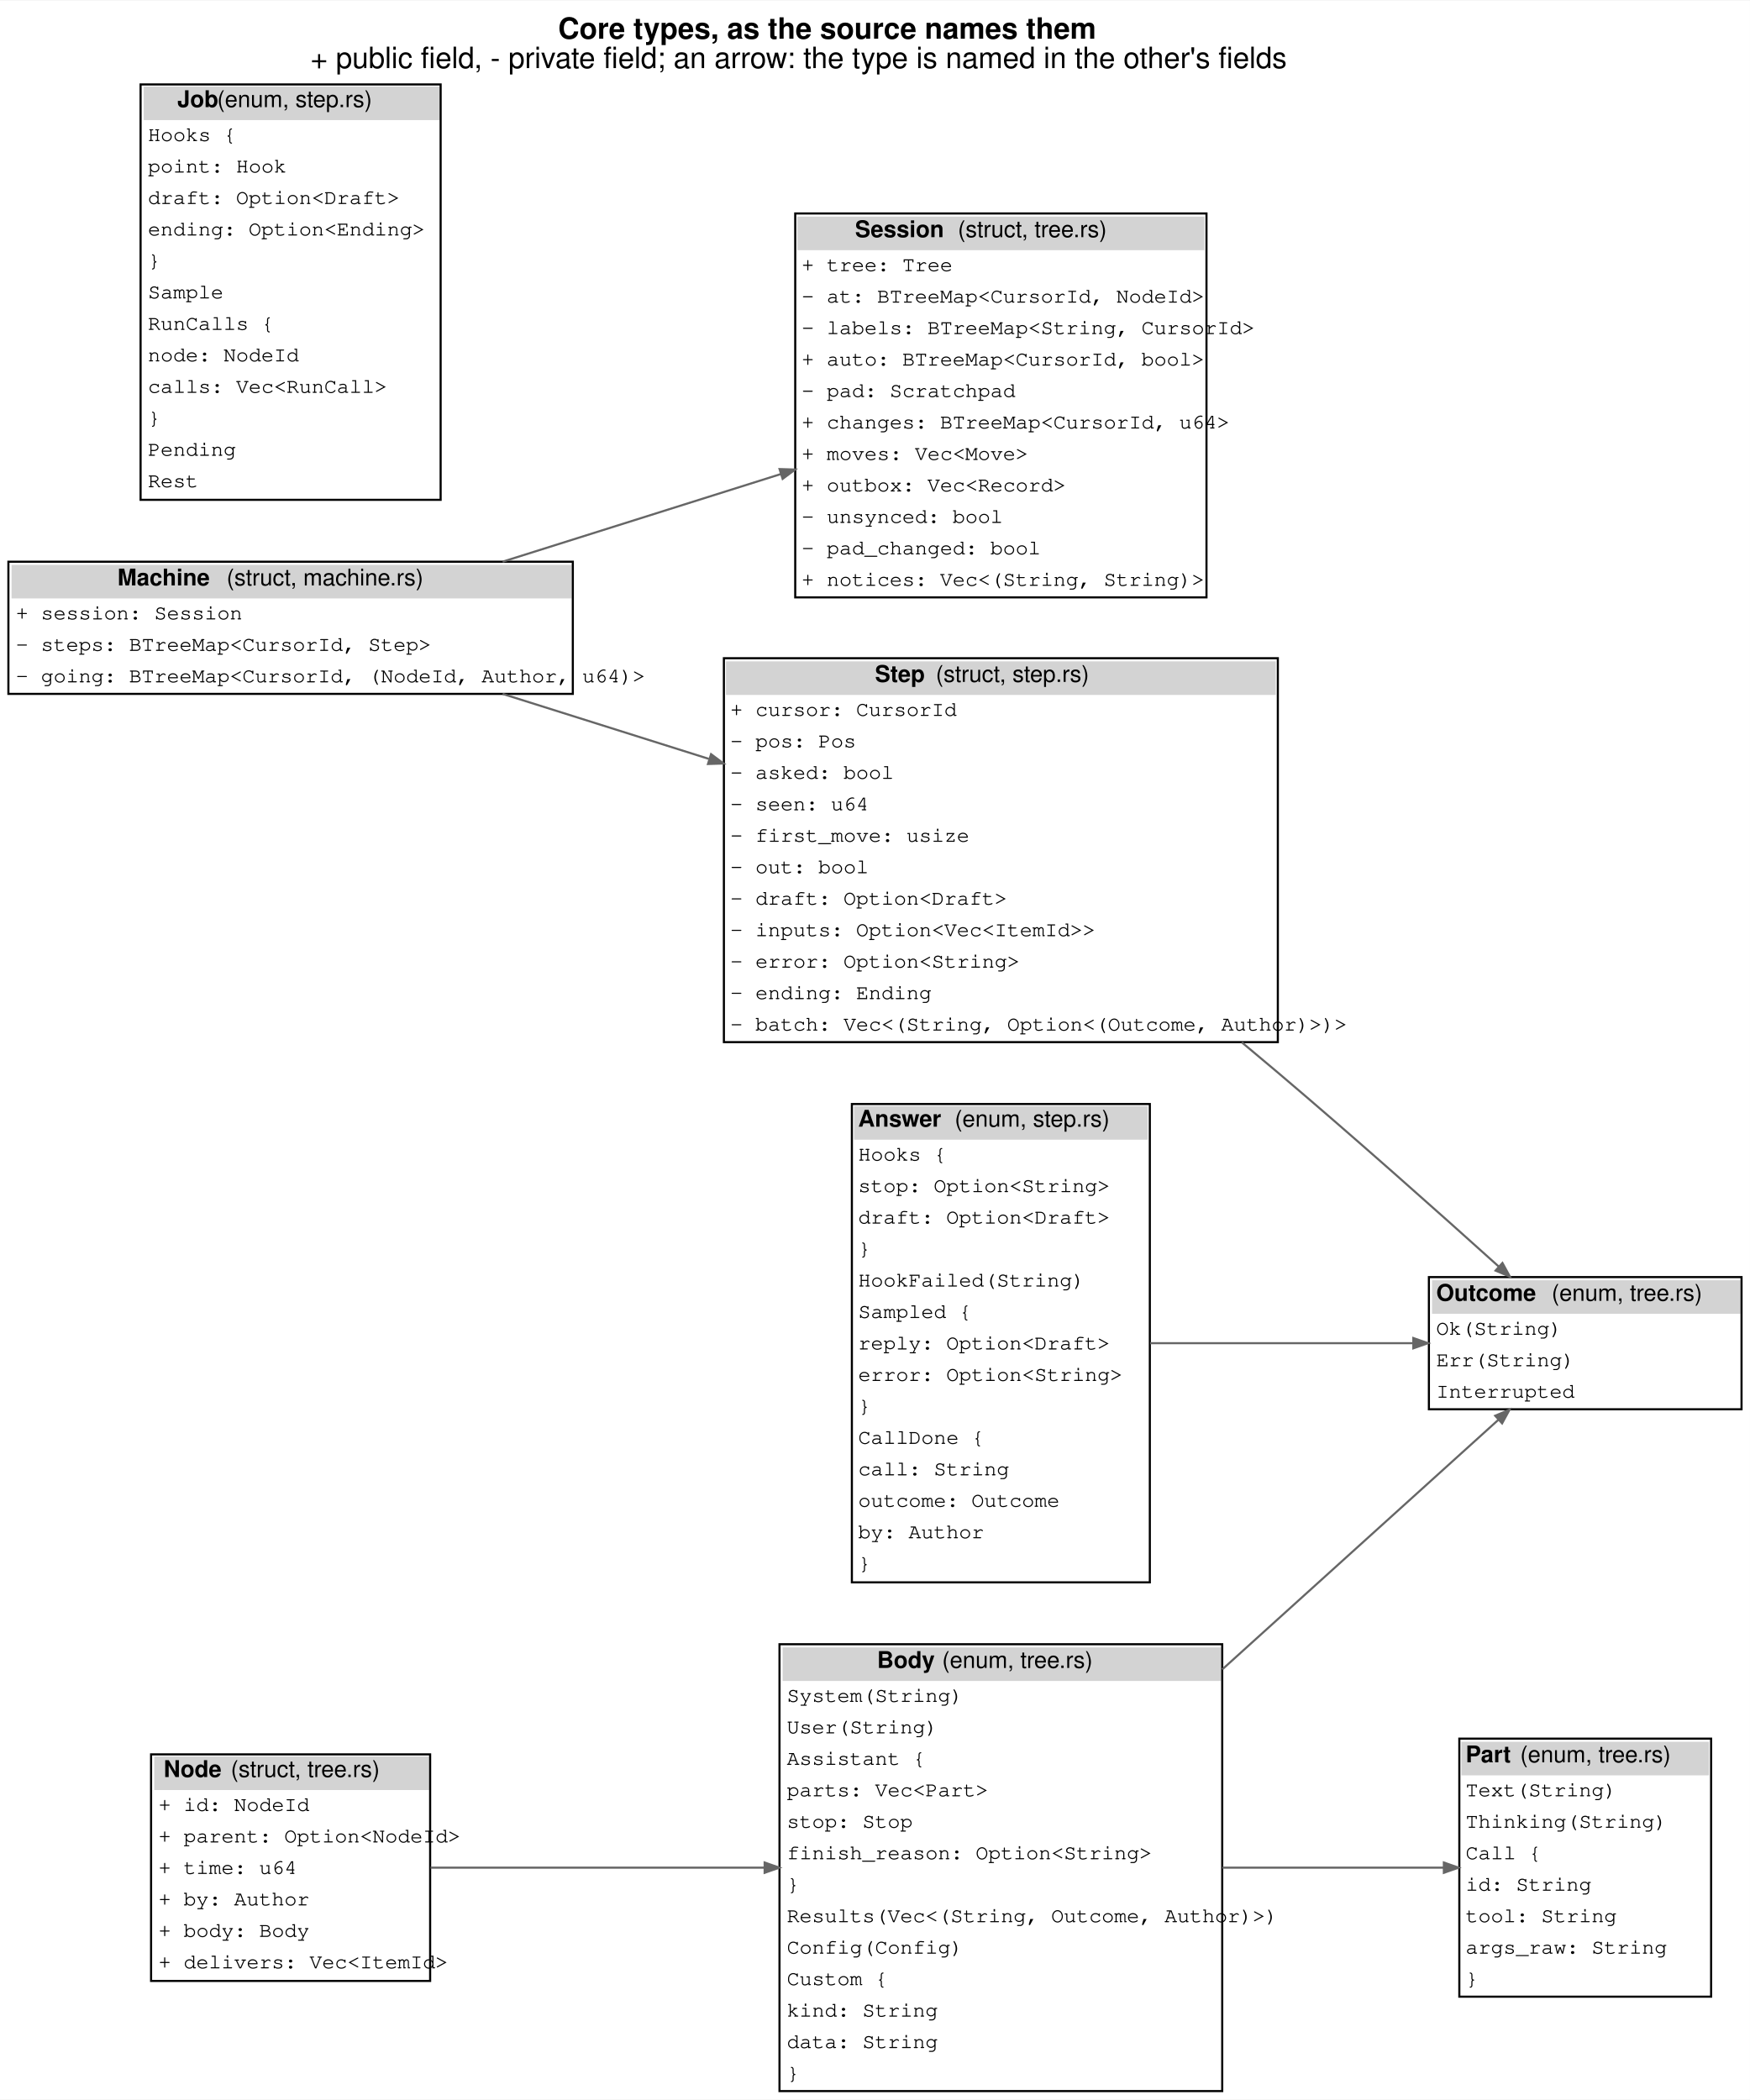
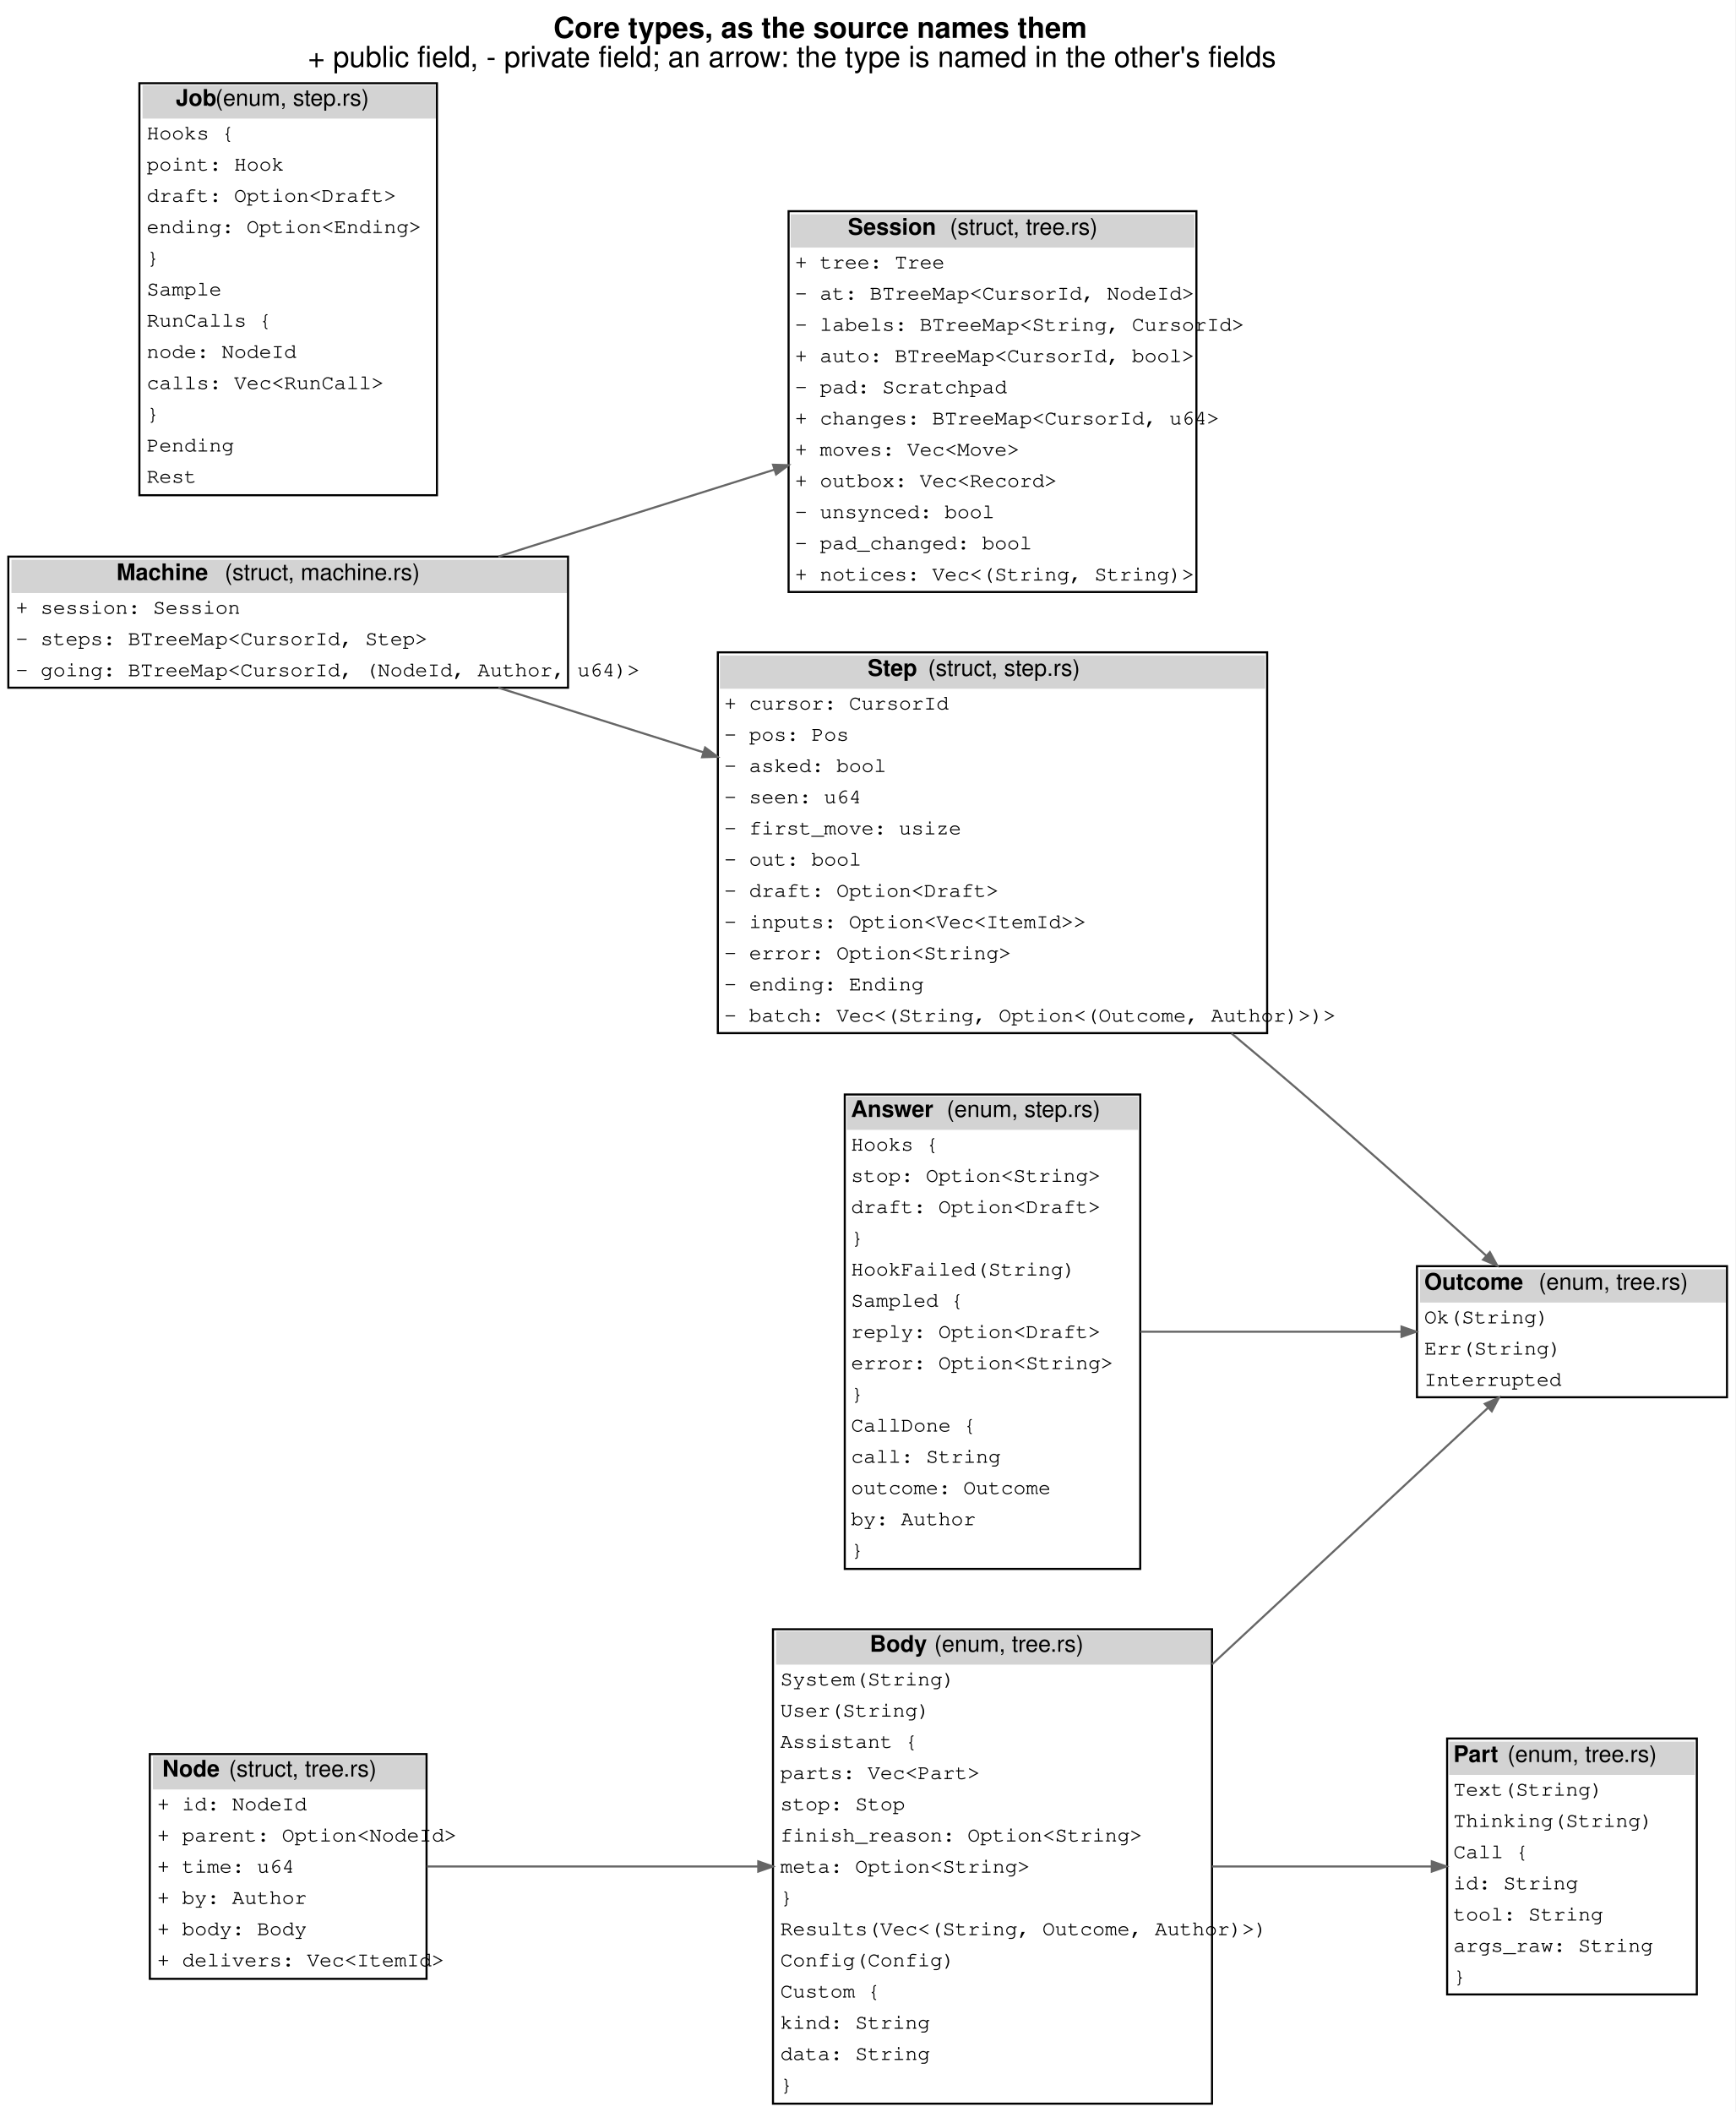
- <svg xmlns="http://www.w3.org/2000/svg" width="834pt" height="1001pt" viewBox="0.00 0.00 834.00 1000.50">
-   <g id="graph0" class="graph" transform="scale(1 1) rotate(0) translate(4 996.5)">
-     <polygon fill="white" stroke="transparent" points="-4,4 -4,-996.5 830,-996.5 830,4 -4,4" />
-     <text text-anchor="start" x="262" y="-978.3" font-family="Helvetica,sans-Serif" font-weight="bold" font-size="14.00">Core types, as the source names them</text>
-     <text text-anchor="start" x="144" y="-964.3" font-family="Helvetica,sans-Serif" font-size="14.00">+ public field, - private field; an arrow: the type is named in the other's fields</text>
+ <svg xmlns="http://www.w3.org/2000/svg" width="834pt" height="1015pt" viewBox="0.00 0.00 834.00 1015.00">
+   <g id="graph0" class="graph" transform="scale(1 1) rotate(0) translate(4 1011)">
+     <polygon fill="white" stroke="transparent" points="-4,4 -4,-1011 830,-1011 830,4 -4,4" />
+     <text text-anchor="start" x="262" y="-992.8" font-family="Helvetica,sans-Serif" font-weight="bold" font-size="14.00">Core types, as the source names them</text>
+     <text text-anchor="start" x="144" y="-978.8" font-family="Helvetica,sans-Serif" font-size="14.00">+ public field, - private field; an arrow: the type is named in the other's fields</text>
    <g id="node1" class="node">
-       <polygon fill="lightgray" stroke="transparent" points="369,-195.5 369,-211.5 578,-211.5 578,-195.5 369,-195.5" />
-       <text text-anchor="start" x="414" y="-201.7" font-family="Helvetica,sans-Serif" font-weight="bold" font-size="11.00">Body</text>
-       <text text-anchor="start" x="445" y="-201.7" font-family="Helvetica,sans-Serif" font-size="11.00"> (enum, tree.rs)</text>
-       <text text-anchor="start" x="371" y="-185.5" font-family="Courier,monospace" font-size="10.00">System(String)</text>
-       <text text-anchor="start" x="371" y="-170.5" font-family="Courier,monospace" font-size="10.00">User(String)</text>
-       <text text-anchor="start" x="371" y="-155.5" font-family="Courier,monospace" font-size="10.00">Assistant {</text>
-       <text text-anchor="start" x="371" y="-140.5" font-family="Courier,monospace" font-size="10.00">    parts: Vec&lt;Part&gt;</text>
-       <text text-anchor="start" x="371" y="-125.5" font-family="Courier,monospace" font-size="10.00">    stop: Stop</text>
-       <text text-anchor="start" x="371" y="-110.5" font-family="Courier,monospace" font-size="10.00">    finish_reason: Option&lt;String&gt;</text>
-       <text text-anchor="start" x="371" y="-95.5" font-family="Courier,monospace" font-size="10.00">}</text>
-       <text text-anchor="start" x="371" y="-80.5" font-family="Courier,monospace" font-size="10.00">Results(Vec&lt;(String, Outcome, Author)&gt;)</text>
-       <text text-anchor="start" x="371" y="-65.5" font-family="Courier,monospace" font-size="10.00">Config(Config)</text>
-       <text text-anchor="start" x="371" y="-50.5" font-family="Courier,monospace" font-size="10.00">Custom {</text>
-       <text text-anchor="start" x="371" y="-35.5" font-family="Courier,monospace" font-size="10.00">    kind: String</text>
-       <text text-anchor="start" x="371" y="-20.5" font-family="Courier,monospace" font-size="10.00">    data: String</text>
-       <text text-anchor="start" x="371" y="-5.5" font-family="Courier,monospace" font-size="10.00">}</text>
-       <polygon fill="none" stroke="black" points="367.5,0 367.5,-213 578.5,-213 578.5,0 367.5,0" />
+       <polygon fill="lightgray" stroke="transparent" points="369,-211 369,-227 578,-227 578,-211 369,-211" />
+       <text text-anchor="start" x="414" y="-217.2" font-family="Helvetica,sans-Serif" font-weight="bold" font-size="11.00">Body</text>
+       <text text-anchor="start" x="445" y="-217.2" font-family="Helvetica,sans-Serif" font-size="11.00"> (enum, tree.rs)</text>
+       <text text-anchor="start" x="371" y="-201" font-family="Courier,monospace" font-size="10.00">System(String)</text>
+       <text text-anchor="start" x="371" y="-186" font-family="Courier,monospace" font-size="10.00">User(String)</text>
+       <text text-anchor="start" x="371" y="-171" font-family="Courier,monospace" font-size="10.00">Assistant {</text>
+       <text text-anchor="start" x="371" y="-156" font-family="Courier,monospace" font-size="10.00">    parts: Vec&lt;Part&gt;</text>
+       <text text-anchor="start" x="371" y="-141" font-family="Courier,monospace" font-size="10.00">    stop: Stop</text>
+       <text text-anchor="start" x="371" y="-126" font-family="Courier,monospace" font-size="10.00">    finish_reason: Option&lt;String&gt;</text>
+       <text text-anchor="start" x="371" y="-111" font-family="Courier,monospace" font-size="10.00">    meta: Option&lt;String&gt;</text>
+       <text text-anchor="start" x="371" y="-96" font-family="Courier,monospace" font-size="10.00">}</text>
+       <text text-anchor="start" x="371" y="-81" font-family="Courier,monospace" font-size="10.00">Results(Vec&lt;(String, Outcome, Author)&gt;)</text>
+       <text text-anchor="start" x="371" y="-66" font-family="Courier,monospace" font-size="10.00">Config(Config)</text>
+       <text text-anchor="start" x="371" y="-51" font-family="Courier,monospace" font-size="10.00">Custom {</text>
+       <text text-anchor="start" x="371" y="-36" font-family="Courier,monospace" font-size="10.00">    kind: String</text>
+       <text text-anchor="start" x="371" y="-21" font-family="Courier,monospace" font-size="10.00">    data: String</text>
+       <text text-anchor="start" x="371" y="-6" font-family="Courier,monospace" font-size="10.00">}</text>
+       <polygon fill="none" stroke="black" points="367.5,0 367.5,-228 578.5,-228 578.5,0 367.5,0" />
    </g>
    <g id="node8" class="node">
-       <polygon fill="lightgray" stroke="transparent" points="678.5,-370.5 678.5,-386.5 825.5,-386.5 825.5,-370.5 678.5,-370.5" />
-       <text text-anchor="start" x="680.5" y="-376.7" font-family="Helvetica,sans-Serif" font-weight="bold" font-size="11.00">Outcome</text>
-       <text text-anchor="start" x="735.5" y="-376.7" font-family="Helvetica,sans-Serif" font-size="11.00"> (enum, tree.rs)</text>
-       <text text-anchor="start" x="680.5" y="-360.5" font-family="Courier,monospace" font-size="10.00">Ok(String)</text>
-       <text text-anchor="start" x="680.5" y="-345.5" font-family="Courier,monospace" font-size="10.00">Err(String)</text>
-       <text text-anchor="start" x="680.5" y="-330.5" font-family="Courier,monospace" font-size="10.00">Interrupted</text>
-       <polygon fill="none" stroke="black" points="677,-325 677,-388 826,-388 826,-325 677,-325" />
+       <polygon fill="lightgray" stroke="transparent" points="678.5,-385 678.5,-401 825.5,-401 825.5,-385 678.5,-385" />
+       <text text-anchor="start" x="680.5" y="-391.2" font-family="Helvetica,sans-Serif" font-weight="bold" font-size="11.00">Outcome</text>
+       <text text-anchor="start" x="735.5" y="-391.2" font-family="Helvetica,sans-Serif" font-size="11.00"> (enum, tree.rs)</text>
+       <text text-anchor="start" x="680.5" y="-375" font-family="Courier,monospace" font-size="10.00">Ok(String)</text>
+       <text text-anchor="start" x="680.5" y="-360" font-family="Courier,monospace" font-size="10.00">Err(String)</text>
+       <text text-anchor="start" x="680.5" y="-345" font-family="Courier,monospace" font-size="10.00">Interrupted</text>
+       <polygon fill="none" stroke="black" points="677,-339.5 677,-402.5 826,-402.5 826,-339.5 677,-339.5" />
    </g>
    <g id="edge2" class="edge">
-       <path fill="none" stroke="#666666" d="M578.53,-201.01C624.4,-242.49 675.55,-288.73 710.05,-319.92" />
-       <polygon fill="#666666" stroke="#666666" points="708.6,-321.92 715.44,-324.8 711.89,-318.29 708.6,-321.92" />
+       <path fill="none" stroke="#666666" d="M578.53,-211.16C624.84,-254.2 676.52,-302.24 711.03,-334.31" />
+       <polygon fill="#666666" stroke="#666666" points="709.62,-336.34 716.41,-339.32 712.95,-332.76 709.62,-336.34" />
    </g>
    <g id="node9" class="node">
-       <polygon fill="lightgray" stroke="transparent" points="692.5,-150.5 692.5,-166.5 810.5,-166.5 810.5,-150.5 692.5,-150.5" />
-       <text text-anchor="start" x="694.5" y="-156.7" font-family="Helvetica,sans-Serif" font-weight="bold" font-size="11.00">Part</text>
-       <text text-anchor="start" x="720.5" y="-156.7" font-family="Helvetica,sans-Serif" font-size="11.00"> (enum, tree.rs)</text>
-       <text text-anchor="start" x="694.5" y="-140.5" font-family="Courier,monospace" font-size="10.00">Text(String)</text>
-       <text text-anchor="start" x="694.5" y="-125.5" font-family="Courier,monospace" font-size="10.00">Thinking(String)</text>
-       <text text-anchor="start" x="694.5" y="-110.5" font-family="Courier,monospace" font-size="10.00">Call {</text>
-       <text text-anchor="start" x="694.5" y="-95.5" font-family="Courier,monospace" font-size="10.00">    id: String</text>
-       <text text-anchor="start" x="694.5" y="-80.5" font-family="Courier,monospace" font-size="10.00">    tool: String</text>
-       <text text-anchor="start" x="694.5" y="-65.5" font-family="Courier,monospace" font-size="10.00">    args_raw: String</text>
-       <text text-anchor="start" x="694.5" y="-50.5" font-family="Courier,monospace" font-size="10.00">}</text>
-       <polygon fill="none" stroke="black" points="691.5,-45 691.5,-168 811.5,-168 811.5,-45 691.5,-45" />
+       <polygon fill="lightgray" stroke="transparent" points="692.5,-158 692.5,-174 810.5,-174 810.5,-158 692.5,-158" />
+       <text text-anchor="start" x="694.5" y="-164.2" font-family="Helvetica,sans-Serif" font-weight="bold" font-size="11.00">Part</text>
+       <text text-anchor="start" x="720.5" y="-164.2" font-family="Helvetica,sans-Serif" font-size="11.00"> (enum, tree.rs)</text>
+       <text text-anchor="start" x="694.5" y="-148" font-family="Courier,monospace" font-size="10.00">Text(String)</text>
+       <text text-anchor="start" x="694.5" y="-133" font-family="Courier,monospace" font-size="10.00">Thinking(String)</text>
+       <text text-anchor="start" x="694.5" y="-118" font-family="Courier,monospace" font-size="10.00">Call {</text>
+       <text text-anchor="start" x="694.5" y="-103" font-family="Courier,monospace" font-size="10.00">    id: String</text>
+       <text text-anchor="start" x="694.5" y="-88" font-family="Courier,monospace" font-size="10.00">    tool: String</text>
+       <text text-anchor="start" x="694.5" y="-73" font-family="Courier,monospace" font-size="10.00">    args_raw: String</text>
+       <text text-anchor="start" x="694.5" y="-58" font-family="Courier,monospace" font-size="10.00">}</text>
+       <polygon fill="none" stroke="black" points="691.5,-52.5 691.5,-175.5 811.5,-175.5 811.5,-52.5 691.5,-52.5" />
    </g>
    <g id="edge1" class="edge">
-       <path fill="none" stroke="#666666" d="M578.53,-106.5C613.93,-106.5 652.48,-106.5 684.09,-106.5" />
-       <polygon fill="#666666" stroke="#666666" points="684.13,-108.95 691.13,-106.5 684.13,-104.05 684.13,-108.95" />
+       <path fill="none" stroke="#666666" d="M578.53,-114C613.93,-114 652.48,-114 684.09,-114" />
+       <polygon fill="#666666" stroke="#666666" points="684.13,-116.45 691.13,-114 684.13,-111.55 684.13,-116.45" />
    </g>
    <g id="node2" class="node">
-       <polygon fill="lightgray" stroke="transparent" points="69.5,-143.5 69.5,-159.5 200.5,-159.5 200.5,-143.5 69.5,-143.5" />
-       <text text-anchor="start" x="74" y="-149.7" font-family="Helvetica,sans-Serif" font-weight="bold" font-size="11.00">Node</text>
-       <text text-anchor="start" x="106" y="-149.7" font-family="Helvetica,sans-Serif" font-size="11.00"> (struct, tree.rs)</text>
-       <text text-anchor="start" x="71.5" y="-133.5" font-family="Courier,monospace" font-size="10.00">+ id: NodeId</text>
-       <text text-anchor="start" x="71.5" y="-118.5" font-family="Courier,monospace" font-size="10.00">+ parent: Option&lt;NodeId&gt;</text>
-       <text text-anchor="start" x="71.5" y="-103.5" font-family="Courier,monospace" font-size="10.00">+ time: u64</text>
-       <text text-anchor="start" x="71.5" y="-88.5" font-family="Courier,monospace" font-size="10.00">+ by: Author</text>
-       <text text-anchor="start" x="71.5" y="-73.5" font-family="Courier,monospace" font-size="10.00">+ body: Body</text>
-       <text text-anchor="start" x="71.5" y="-58.5" font-family="Courier,monospace" font-size="10.00">+ delivers: Vec&lt;ItemId&gt;</text>
-       <polygon fill="none" stroke="black" points="68,-52.5 68,-160.5 201,-160.5 201,-52.5 68,-52.5" />
+       <polygon fill="lightgray" stroke="transparent" points="69.5,-151 69.5,-167 200.5,-167 200.5,-151 69.5,-151" />
+       <text text-anchor="start" x="74" y="-157.2" font-family="Helvetica,sans-Serif" font-weight="bold" font-size="11.00">Node</text>
+       <text text-anchor="start" x="106" y="-157.2" font-family="Helvetica,sans-Serif" font-size="11.00"> (struct, tree.rs)</text>
+       <text text-anchor="start" x="71.5" y="-141" font-family="Courier,monospace" font-size="10.00">+ id: NodeId</text>
+       <text text-anchor="start" x="71.5" y="-126" font-family="Courier,monospace" font-size="10.00">+ parent: Option&lt;NodeId&gt;</text>
+       <text text-anchor="start" x="71.5" y="-111" font-family="Courier,monospace" font-size="10.00">+ time: u64</text>
+       <text text-anchor="start" x="71.5" y="-96" font-family="Courier,monospace" font-size="10.00">+ by: Author</text>
+       <text text-anchor="start" x="71.5" y="-81" font-family="Courier,monospace" font-size="10.00">+ body: Body</text>
+       <text text-anchor="start" x="71.5" y="-66" font-family="Courier,monospace" font-size="10.00">+ delivers: Vec&lt;ItemId&gt;</text>
+       <polygon fill="none" stroke="black" points="68,-60 68,-168 201,-168 201,-60 68,-60" />
    </g>
    <g id="edge3" class="edge">
-       <path fill="none" stroke="#666666" d="M201.18,-106.5C246.39,-106.5 307.58,-106.5 360.36,-106.5" />
-       <polygon fill="#666666" stroke="#666666" points="360.42,-108.95 367.42,-106.5 360.42,-104.05 360.42,-108.95" />
+       <path fill="none" stroke="#666666" d="M201.18,-114C246.39,-114 307.58,-114 360.36,-114" />
+       <polygon fill="#666666" stroke="#666666" points="360.42,-116.45 367.42,-114 360.42,-111.55 360.42,-116.45" />
    </g>
    <g id="node3" class="node">
-       <polygon fill="lightgray" stroke="transparent" points="376,-877.5 376,-893.5 570,-893.5 570,-877.5 376,-877.5" />
-       <text text-anchor="start" x="403.5" y="-883.7" font-family="Helvetica,sans-Serif" font-weight="bold" font-size="11.00">Session</text>
-       <text text-anchor="start" x="452.5" y="-883.7" font-family="Helvetica,sans-Serif" font-size="11.00"> (struct, tree.rs)</text>
-       <text text-anchor="start" x="378" y="-867.5" font-family="Courier,monospace" font-size="10.00">+ tree: Tree</text>
-       <text text-anchor="start" x="378" y="-852.5" font-family="Courier,monospace" font-size="10.00">- at: BTreeMap&lt;CursorId, NodeId&gt;</text>
-       <text text-anchor="start" x="378" y="-837.5" font-family="Courier,monospace" font-size="10.00">- labels: BTreeMap&lt;String, CursorId&gt;</text>
-       <text text-anchor="start" x="378" y="-822.5" font-family="Courier,monospace" font-size="10.00">+ auto: BTreeMap&lt;CursorId, bool&gt;</text>
-       <text text-anchor="start" x="378" y="-807.5" font-family="Courier,monospace" font-size="10.00">- pad: Scratchpad</text>
-       <text text-anchor="start" x="378" y="-792.5" font-family="Courier,monospace" font-size="10.00">+ changes: BTreeMap&lt;CursorId, u64&gt;</text>
-       <text text-anchor="start" x="378" y="-777.5" font-family="Courier,monospace" font-size="10.00">+ moves: Vec&lt;Move&gt;</text>
-       <text text-anchor="start" x="378" y="-762.5" font-family="Courier,monospace" font-size="10.00">+ outbox: Vec&lt;Record&gt;</text>
-       <text text-anchor="start" x="378" y="-747.5" font-family="Courier,monospace" font-size="10.00">- unsynced: bool</text>
-       <text text-anchor="start" x="378" y="-732.5" font-family="Courier,monospace" font-size="10.00">- pad_changed: bool</text>
-       <text text-anchor="start" x="378" y="-717.5" font-family="Courier,monospace" font-size="10.00">+ notices: Vec&lt;(String, String)&gt;</text>
-       <polygon fill="none" stroke="black" points="375,-712 375,-895 571,-895 571,-712 375,-712" />
+       <polygon fill="lightgray" stroke="transparent" points="376,-892 376,-908 570,-908 570,-892 376,-892" />
+       <text text-anchor="start" x="403.5" y="-898.2" font-family="Helvetica,sans-Serif" font-weight="bold" font-size="11.00">Session</text>
+       <text text-anchor="start" x="452.5" y="-898.2" font-family="Helvetica,sans-Serif" font-size="11.00"> (struct, tree.rs)</text>
+       <text text-anchor="start" x="378" y="-882" font-family="Courier,monospace" font-size="10.00">+ tree: Tree</text>
+       <text text-anchor="start" x="378" y="-867" font-family="Courier,monospace" font-size="10.00">- at: BTreeMap&lt;CursorId, NodeId&gt;</text>
+       <text text-anchor="start" x="378" y="-852" font-family="Courier,monospace" font-size="10.00">- labels: BTreeMap&lt;String, CursorId&gt;</text>
+       <text text-anchor="start" x="378" y="-837" font-family="Courier,monospace" font-size="10.00">+ auto: BTreeMap&lt;CursorId, bool&gt;</text>
+       <text text-anchor="start" x="378" y="-822" font-family="Courier,monospace" font-size="10.00">- pad: Scratchpad</text>
+       <text text-anchor="start" x="378" y="-807" font-family="Courier,monospace" font-size="10.00">+ changes: BTreeMap&lt;CursorId, u64&gt;</text>
+       <text text-anchor="start" x="378" y="-792" font-family="Courier,monospace" font-size="10.00">+ moves: Vec&lt;Move&gt;</text>
+       <text text-anchor="start" x="378" y="-777" font-family="Courier,monospace" font-size="10.00">+ outbox: Vec&lt;Record&gt;</text>
+       <text text-anchor="start" x="378" y="-762" font-family="Courier,monospace" font-size="10.00">- unsynced: bool</text>
+       <text text-anchor="start" x="378" y="-747" font-family="Courier,monospace" font-size="10.00">- pad_changed: bool</text>
+       <text text-anchor="start" x="378" y="-732" font-family="Courier,monospace" font-size="10.00">+ notices: Vec&lt;(String, String)&gt;</text>
+       <polygon fill="none" stroke="black" points="375,-726.5 375,-909.5 571,-909.5 571,-726.5 375,-726.5" />
    </g>
    <g id="node4" class="node">
-       <polygon fill="lightgray" stroke="transparent" points="1.5,-711.5 1.5,-727.5 268.5,-727.5 268.5,-711.5 1.5,-711.5" />
-       <text text-anchor="start" x="52" y="-717.7" font-family="Helvetica,sans-Serif" font-weight="bold" font-size="11.00">Machine</text>
-       <text text-anchor="start" x="104" y="-717.7" font-family="Helvetica,sans-Serif" font-size="11.00"> (struct, machine.rs)</text>
-       <text text-anchor="start" x="3.5" y="-701.5" font-family="Courier,monospace" font-size="10.00">+ session: Session</text>
-       <text text-anchor="start" x="3.5" y="-686.5" font-family="Courier,monospace" font-size="10.00">- steps: BTreeMap&lt;CursorId, Step&gt;</text>
-       <text text-anchor="start" x="3.5" y="-671.5" font-family="Courier,monospace" font-size="10.00">- going: BTreeMap&lt;CursorId, (NodeId, Author, u64)&gt;</text>
-       <polygon fill="none" stroke="black" points="0,-666 0,-729 269,-729 269,-666 0,-666" />
+       <polygon fill="lightgray" stroke="transparent" points="1.5,-726 1.5,-742 268.5,-742 268.5,-726 1.5,-726" />
+       <text text-anchor="start" x="52" y="-732.2" font-family="Helvetica,sans-Serif" font-weight="bold" font-size="11.00">Machine</text>
+       <text text-anchor="start" x="104" y="-732.2" font-family="Helvetica,sans-Serif" font-size="11.00"> (struct, machine.rs)</text>
+       <text text-anchor="start" x="3.5" y="-716" font-family="Courier,monospace" font-size="10.00">+ session: Session</text>
+       <text text-anchor="start" x="3.5" y="-701" font-family="Courier,monospace" font-size="10.00">- steps: BTreeMap&lt;CursorId, Step&gt;</text>
+       <text text-anchor="start" x="3.5" y="-686" font-family="Courier,monospace" font-size="10.00">- going: BTreeMap&lt;CursorId, (NodeId, Author, u64)&gt;</text>
+       <polygon fill="none" stroke="black" points="0,-680.5 0,-743.5 269,-743.5 269,-680.5 0,-680.5" />
    </g>
    <g id="edge4" class="edge">
-       <path fill="none" stroke="#666666" d="M235.55,-729.02C277.39,-742.2 325.99,-757.51 368.22,-770.81" />
-       <polygon fill="#666666" stroke="#666666" points="367.53,-773.16 374.94,-772.93 369,-768.49 367.53,-773.16" />
+       <path fill="none" stroke="#666666" d="M235.55,-743.52C277.39,-756.7 325.99,-772.01 368.22,-785.31" />
+       <polygon fill="#666666" stroke="#666666" points="367.53,-787.66 374.94,-787.43 369,-782.99 367.53,-787.66" />
    </g>
    <g id="node5" class="node">
-       <polygon fill="lightgray" stroke="transparent" points="342,-665.5 342,-681.5 604,-681.5 604,-665.5 342,-665.5" />
-       <text text-anchor="start" x="413" y="-671.7" font-family="Helvetica,sans-Serif" font-weight="bold" font-size="11.00">Step</text>
-       <text text-anchor="start" x="442" y="-671.7" font-family="Helvetica,sans-Serif" font-size="11.00"> (struct, step.rs)</text>
-       <text text-anchor="start" x="344" y="-655.5" font-family="Courier,monospace" font-size="10.00">+ cursor: CursorId</text>
-       <text text-anchor="start" x="344" y="-640.5" font-family="Courier,monospace" font-size="10.00">- pos: Pos</text>
-       <text text-anchor="start" x="344" y="-625.5" font-family="Courier,monospace" font-size="10.00">- asked: bool</text>
-       <text text-anchor="start" x="344" y="-610.5" font-family="Courier,monospace" font-size="10.00">- seen: u64</text>
-       <text text-anchor="start" x="344" y="-595.5" font-family="Courier,monospace" font-size="10.00">- first_move: usize</text>
-       <text text-anchor="start" x="344" y="-580.5" font-family="Courier,monospace" font-size="10.00">- out: bool</text>
-       <text text-anchor="start" x="344" y="-565.5" font-family="Courier,monospace" font-size="10.00">- draft: Option&lt;Draft&gt;</text>
-       <text text-anchor="start" x="344" y="-550.5" font-family="Courier,monospace" font-size="10.00">- inputs: Option&lt;Vec&lt;ItemId&gt;&gt;</text>
-       <text text-anchor="start" x="344" y="-535.5" font-family="Courier,monospace" font-size="10.00">- error: Option&lt;String&gt;</text>
-       <text text-anchor="start" x="344" y="-520.5" font-family="Courier,monospace" font-size="10.00">- ending: Ending</text>
-       <text text-anchor="start" x="344" y="-505.5" font-family="Courier,monospace" font-size="10.00">- batch: Vec&lt;(String, Option&lt;(Outcome, Author)&gt;)&gt;</text>
-       <polygon fill="none" stroke="black" points="341,-500 341,-683 605,-683 605,-500 341,-500" />
+       <polygon fill="lightgray" stroke="transparent" points="342,-680 342,-696 604,-696 604,-680 342,-680" />
+       <text text-anchor="start" x="413" y="-686.2" font-family="Helvetica,sans-Serif" font-weight="bold" font-size="11.00">Step</text>
+       <text text-anchor="start" x="442" y="-686.2" font-family="Helvetica,sans-Serif" font-size="11.00"> (struct, step.rs)</text>
+       <text text-anchor="start" x="344" y="-670" font-family="Courier,monospace" font-size="10.00">+ cursor: CursorId</text>
+       <text text-anchor="start" x="344" y="-655" font-family="Courier,monospace" font-size="10.00">- pos: Pos</text>
+       <text text-anchor="start" x="344" y="-640" font-family="Courier,monospace" font-size="10.00">- asked: bool</text>
+       <text text-anchor="start" x="344" y="-625" font-family="Courier,monospace" font-size="10.00">- seen: u64</text>
+       <text text-anchor="start" x="344" y="-610" font-family="Courier,monospace" font-size="10.00">- first_move: usize</text>
+       <text text-anchor="start" x="344" y="-595" font-family="Courier,monospace" font-size="10.00">- out: bool</text>
+       <text text-anchor="start" x="344" y="-580" font-family="Courier,monospace" font-size="10.00">- draft: Option&lt;Draft&gt;</text>
+       <text text-anchor="start" x="344" y="-565" font-family="Courier,monospace" font-size="10.00">- inputs: Option&lt;Vec&lt;ItemId&gt;&gt;</text>
+       <text text-anchor="start" x="344" y="-550" font-family="Courier,monospace" font-size="10.00">- error: Option&lt;String&gt;</text>
+       <text text-anchor="start" x="344" y="-535" font-family="Courier,monospace" font-size="10.00">- ending: Ending</text>
+       <text text-anchor="start" x="344" y="-520" font-family="Courier,monospace" font-size="10.00">- batch: Vec&lt;(String, Option&lt;(Outcome, Author)&gt;)&gt;</text>
+       <polygon fill="none" stroke="black" points="341,-514.5 341,-697.5 605,-697.5 605,-514.5 341,-514.5" />
    </g>
    <g id="edge5" class="edge">
-       <path fill="none" stroke="#666666" d="M235.55,-665.98C266.39,-656.27 300.91,-645.4 333.83,-635.02" />
-       <polygon fill="#666666" stroke="#666666" points="334.89,-637.26 340.83,-632.82 333.42,-632.58 334.89,-637.26" />
+       <path fill="none" stroke="#666666" d="M235.55,-680.48C266.39,-670.77 300.91,-659.9 333.83,-649.52" />
+       <polygon fill="#666666" stroke="#666666" points="334.89,-651.76 340.83,-647.32 333.42,-647.08 334.89,-651.76" />
    </g>
    <g id="edge6" class="edge">
-       <path fill="none" stroke="#666666" d="M587.86,-499.88C593.68,-495.04 599.42,-490.23 605,-485.5 641.13,-454.89 681.35,-419.1 710.33,-392.99" />
-       <polygon fill="#666666" stroke="#666666" points="712.05,-394.74 715.61,-388.23 708.77,-391.1 712.05,-394.74" />
+       <path fill="none" stroke="#666666" d="M587.86,-514.38C593.68,-509.54 599.42,-504.73 605,-500 641.13,-469.39 681.35,-433.6 710.33,-407.49" />
+       <polygon fill="#666666" stroke="#666666" points="712.05,-409.24 715.61,-402.73 708.77,-405.6 712.05,-409.24" />
    </g>
    <g id="node6" class="node">
-       <polygon fill="lightgray" stroke="transparent" points="64.5,-939.5 64.5,-955.5 205.5,-955.5 205.5,-939.5 64.5,-939.5" />
-       <text text-anchor="start" x="80.5" y="-945.7" font-family="Helvetica,sans-Serif" font-weight="bold" font-size="11.00">Job</text>
-       <text text-anchor="start" x="99.5" y="-945.7" font-family="Helvetica,sans-Serif" font-size="11.00"> (enum, step.rs)</text>
-       <text text-anchor="start" x="66.5" y="-929.5" font-family="Courier,monospace" font-size="10.00">Hooks {</text>
-       <text text-anchor="start" x="66.5" y="-914.5" font-family="Courier,monospace" font-size="10.00">    point: Hook</text>
-       <text text-anchor="start" x="66.5" y="-899.5" font-family="Courier,monospace" font-size="10.00">    draft: Option&lt;Draft&gt;</text>
-       <text text-anchor="start" x="66.5" y="-884.5" font-family="Courier,monospace" font-size="10.00">    ending: Option&lt;Ending&gt;</text>
-       <text text-anchor="start" x="66.5" y="-869.5" font-family="Courier,monospace" font-size="10.00">}</text>
-       <text text-anchor="start" x="66.5" y="-854.5" font-family="Courier,monospace" font-size="10.00">Sample</text>
-       <text text-anchor="start" x="66.5" y="-839.5" font-family="Courier,monospace" font-size="10.00">RunCalls {</text>
-       <text text-anchor="start" x="66.5" y="-824.5" font-family="Courier,monospace" font-size="10.00">    node: NodeId</text>
-       <text text-anchor="start" x="66.5" y="-809.5" font-family="Courier,monospace" font-size="10.00">    calls: Vec&lt;RunCall&gt;</text>
-       <text text-anchor="start" x="66.5" y="-794.5" font-family="Courier,monospace" font-size="10.00">}</text>
-       <text text-anchor="start" x="66.5" y="-779.5" font-family="Courier,monospace" font-size="10.00">Pending</text>
-       <text text-anchor="start" x="66.5" y="-764.5" font-family="Courier,monospace" font-size="10.00">Rest</text>
-       <polygon fill="none" stroke="black" points="63,-758.5 63,-956.5 206,-956.5 206,-758.5 63,-758.5" />
+       <polygon fill="lightgray" stroke="transparent" points="64.5,-954 64.5,-970 205.5,-970 205.5,-954 64.5,-954" />
+       <text text-anchor="start" x="80.5" y="-960.2" font-family="Helvetica,sans-Serif" font-weight="bold" font-size="11.00">Job</text>
+       <text text-anchor="start" x="99.5" y="-960.2" font-family="Helvetica,sans-Serif" font-size="11.00"> (enum, step.rs)</text>
+       <text text-anchor="start" x="66.5" y="-944" font-family="Courier,monospace" font-size="10.00">Hooks {</text>
+       <text text-anchor="start" x="66.5" y="-929" font-family="Courier,monospace" font-size="10.00">    point: Hook</text>
+       <text text-anchor="start" x="66.5" y="-914" font-family="Courier,monospace" font-size="10.00">    draft: Option&lt;Draft&gt;</text>
+       <text text-anchor="start" x="66.5" y="-899" font-family="Courier,monospace" font-size="10.00">    ending: Option&lt;Ending&gt;</text>
+       <text text-anchor="start" x="66.5" y="-884" font-family="Courier,monospace" font-size="10.00">}</text>
+       <text text-anchor="start" x="66.5" y="-869" font-family="Courier,monospace" font-size="10.00">Sample</text>
+       <text text-anchor="start" x="66.5" y="-854" font-family="Courier,monospace" font-size="10.00">RunCalls {</text>
+       <text text-anchor="start" x="66.5" y="-839" font-family="Courier,monospace" font-size="10.00">    node: NodeId</text>
+       <text text-anchor="start" x="66.5" y="-824" font-family="Courier,monospace" font-size="10.00">    calls: Vec&lt;RunCall&gt;</text>
+       <text text-anchor="start" x="66.5" y="-809" font-family="Courier,monospace" font-size="10.00">}</text>
+       <text text-anchor="start" x="66.5" y="-794" font-family="Courier,monospace" font-size="10.00">Pending</text>
+       <text text-anchor="start" x="66.5" y="-779" font-family="Courier,monospace" font-size="10.00">Rest</text>
+       <polygon fill="none" stroke="black" points="63,-773 63,-971 206,-971 206,-773 63,-773" />
    </g>
    <g id="node7" class="node">
-       <polygon fill="lightgray" stroke="transparent" points="403,-453.5 403,-469.5 543,-469.5 543,-453.5 403,-453.5" />
-       <text text-anchor="start" x="405" y="-459.7" font-family="Helvetica,sans-Serif" font-weight="bold" font-size="11.00">Answer</text>
-       <text text-anchor="start" x="451" y="-459.7" font-family="Helvetica,sans-Serif" font-size="11.00"> (enum, step.rs)</text>
-       <text text-anchor="start" x="405" y="-443.5" font-family="Courier,monospace" font-size="10.00">Hooks {</text>
-       <text text-anchor="start" x="405" y="-428.5" font-family="Courier,monospace" font-size="10.00">    stop: Option&lt;String&gt;</text>
-       <text text-anchor="start" x="405" y="-413.5" font-family="Courier,monospace" font-size="10.00">    draft: Option&lt;Draft&gt;</text>
-       <text text-anchor="start" x="405" y="-398.5" font-family="Courier,monospace" font-size="10.00">}</text>
-       <text text-anchor="start" x="405" y="-383.5" font-family="Courier,monospace" font-size="10.00">HookFailed(String)</text>
-       <text text-anchor="start" x="405" y="-368.5" font-family="Courier,monospace" font-size="10.00">Sampled {</text>
-       <text text-anchor="start" x="405" y="-353.5" font-family="Courier,monospace" font-size="10.00">    reply: Option&lt;Draft&gt;</text>
-       <text text-anchor="start" x="405" y="-338.5" font-family="Courier,monospace" font-size="10.00">    error: Option&lt;String&gt;</text>
-       <text text-anchor="start" x="405" y="-323.5" font-family="Courier,monospace" font-size="10.00">}</text>
-       <text text-anchor="start" x="405" y="-308.5" font-family="Courier,monospace" font-size="10.00">CallDone {</text>
-       <text text-anchor="start" x="405" y="-293.5" font-family="Courier,monospace" font-size="10.00">    call: String</text>
-       <text text-anchor="start" x="405" y="-278.5" font-family="Courier,monospace" font-size="10.00">    outcome: Outcome</text>
-       <text text-anchor="start" x="405" y="-263.5" font-family="Courier,monospace" font-size="10.00">    by: Author</text>
-       <text text-anchor="start" x="405" y="-248.5" font-family="Courier,monospace" font-size="10.00">}</text>
-       <polygon fill="none" stroke="black" points="402,-242.5 402,-470.5 544,-470.5 544,-242.5 402,-242.5" />
+       <polygon fill="lightgray" stroke="transparent" points="403,-468 403,-484 543,-484 543,-468 403,-468" />
+       <text text-anchor="start" x="405" y="-474.2" font-family="Helvetica,sans-Serif" font-weight="bold" font-size="11.00">Answer</text>
+       <text text-anchor="start" x="451" y="-474.2" font-family="Helvetica,sans-Serif" font-size="11.00"> (enum, step.rs)</text>
+       <text text-anchor="start" x="405" y="-458" font-family="Courier,monospace" font-size="10.00">Hooks {</text>
+       <text text-anchor="start" x="405" y="-443" font-family="Courier,monospace" font-size="10.00">    stop: Option&lt;String&gt;</text>
+       <text text-anchor="start" x="405" y="-428" font-family="Courier,monospace" font-size="10.00">    draft: Option&lt;Draft&gt;</text>
+       <text text-anchor="start" x="405" y="-413" font-family="Courier,monospace" font-size="10.00">}</text>
+       <text text-anchor="start" x="405" y="-398" font-family="Courier,monospace" font-size="10.00">HookFailed(String)</text>
+       <text text-anchor="start" x="405" y="-383" font-family="Courier,monospace" font-size="10.00">Sampled {</text>
+       <text text-anchor="start" x="405" y="-368" font-family="Courier,monospace" font-size="10.00">    reply: Option&lt;Draft&gt;</text>
+       <text text-anchor="start" x="405" y="-353" font-family="Courier,monospace" font-size="10.00">    error: Option&lt;String&gt;</text>
+       <text text-anchor="start" x="405" y="-338" font-family="Courier,monospace" font-size="10.00">}</text>
+       <text text-anchor="start" x="405" y="-323" font-family="Courier,monospace" font-size="10.00">CallDone {</text>
+       <text text-anchor="start" x="405" y="-308" font-family="Courier,monospace" font-size="10.00">    call: String</text>
+       <text text-anchor="start" x="405" y="-293" font-family="Courier,monospace" font-size="10.00">    outcome: Outcome</text>
+       <text text-anchor="start" x="405" y="-278" font-family="Courier,monospace" font-size="10.00">    by: Author</text>
+       <text text-anchor="start" x="405" y="-263" font-family="Courier,monospace" font-size="10.00">}</text>
+       <polygon fill="none" stroke="black" points="402,-257 402,-485 544,-485 544,-257 402,-257" />
    </g>
    <g id="edge7" class="edge">
-       <path fill="none" stroke="#666666" d="M544.13,-356.5C582.24,-356.5 629.55,-356.5 669.25,-356.5" />
-       <polygon fill="#666666" stroke="#666666" points="669.58,-358.95 676.58,-356.5 669.58,-354.05 669.58,-358.95" />
+       <path fill="none" stroke="#666666" d="M544.13,-371C582.24,-371 629.55,-371 669.25,-371" />
+       <polygon fill="#666666" stroke="#666666" points="669.58,-373.45 676.58,-371 669.58,-368.55 669.58,-373.45" />
    </g>
  </g>
</svg>
